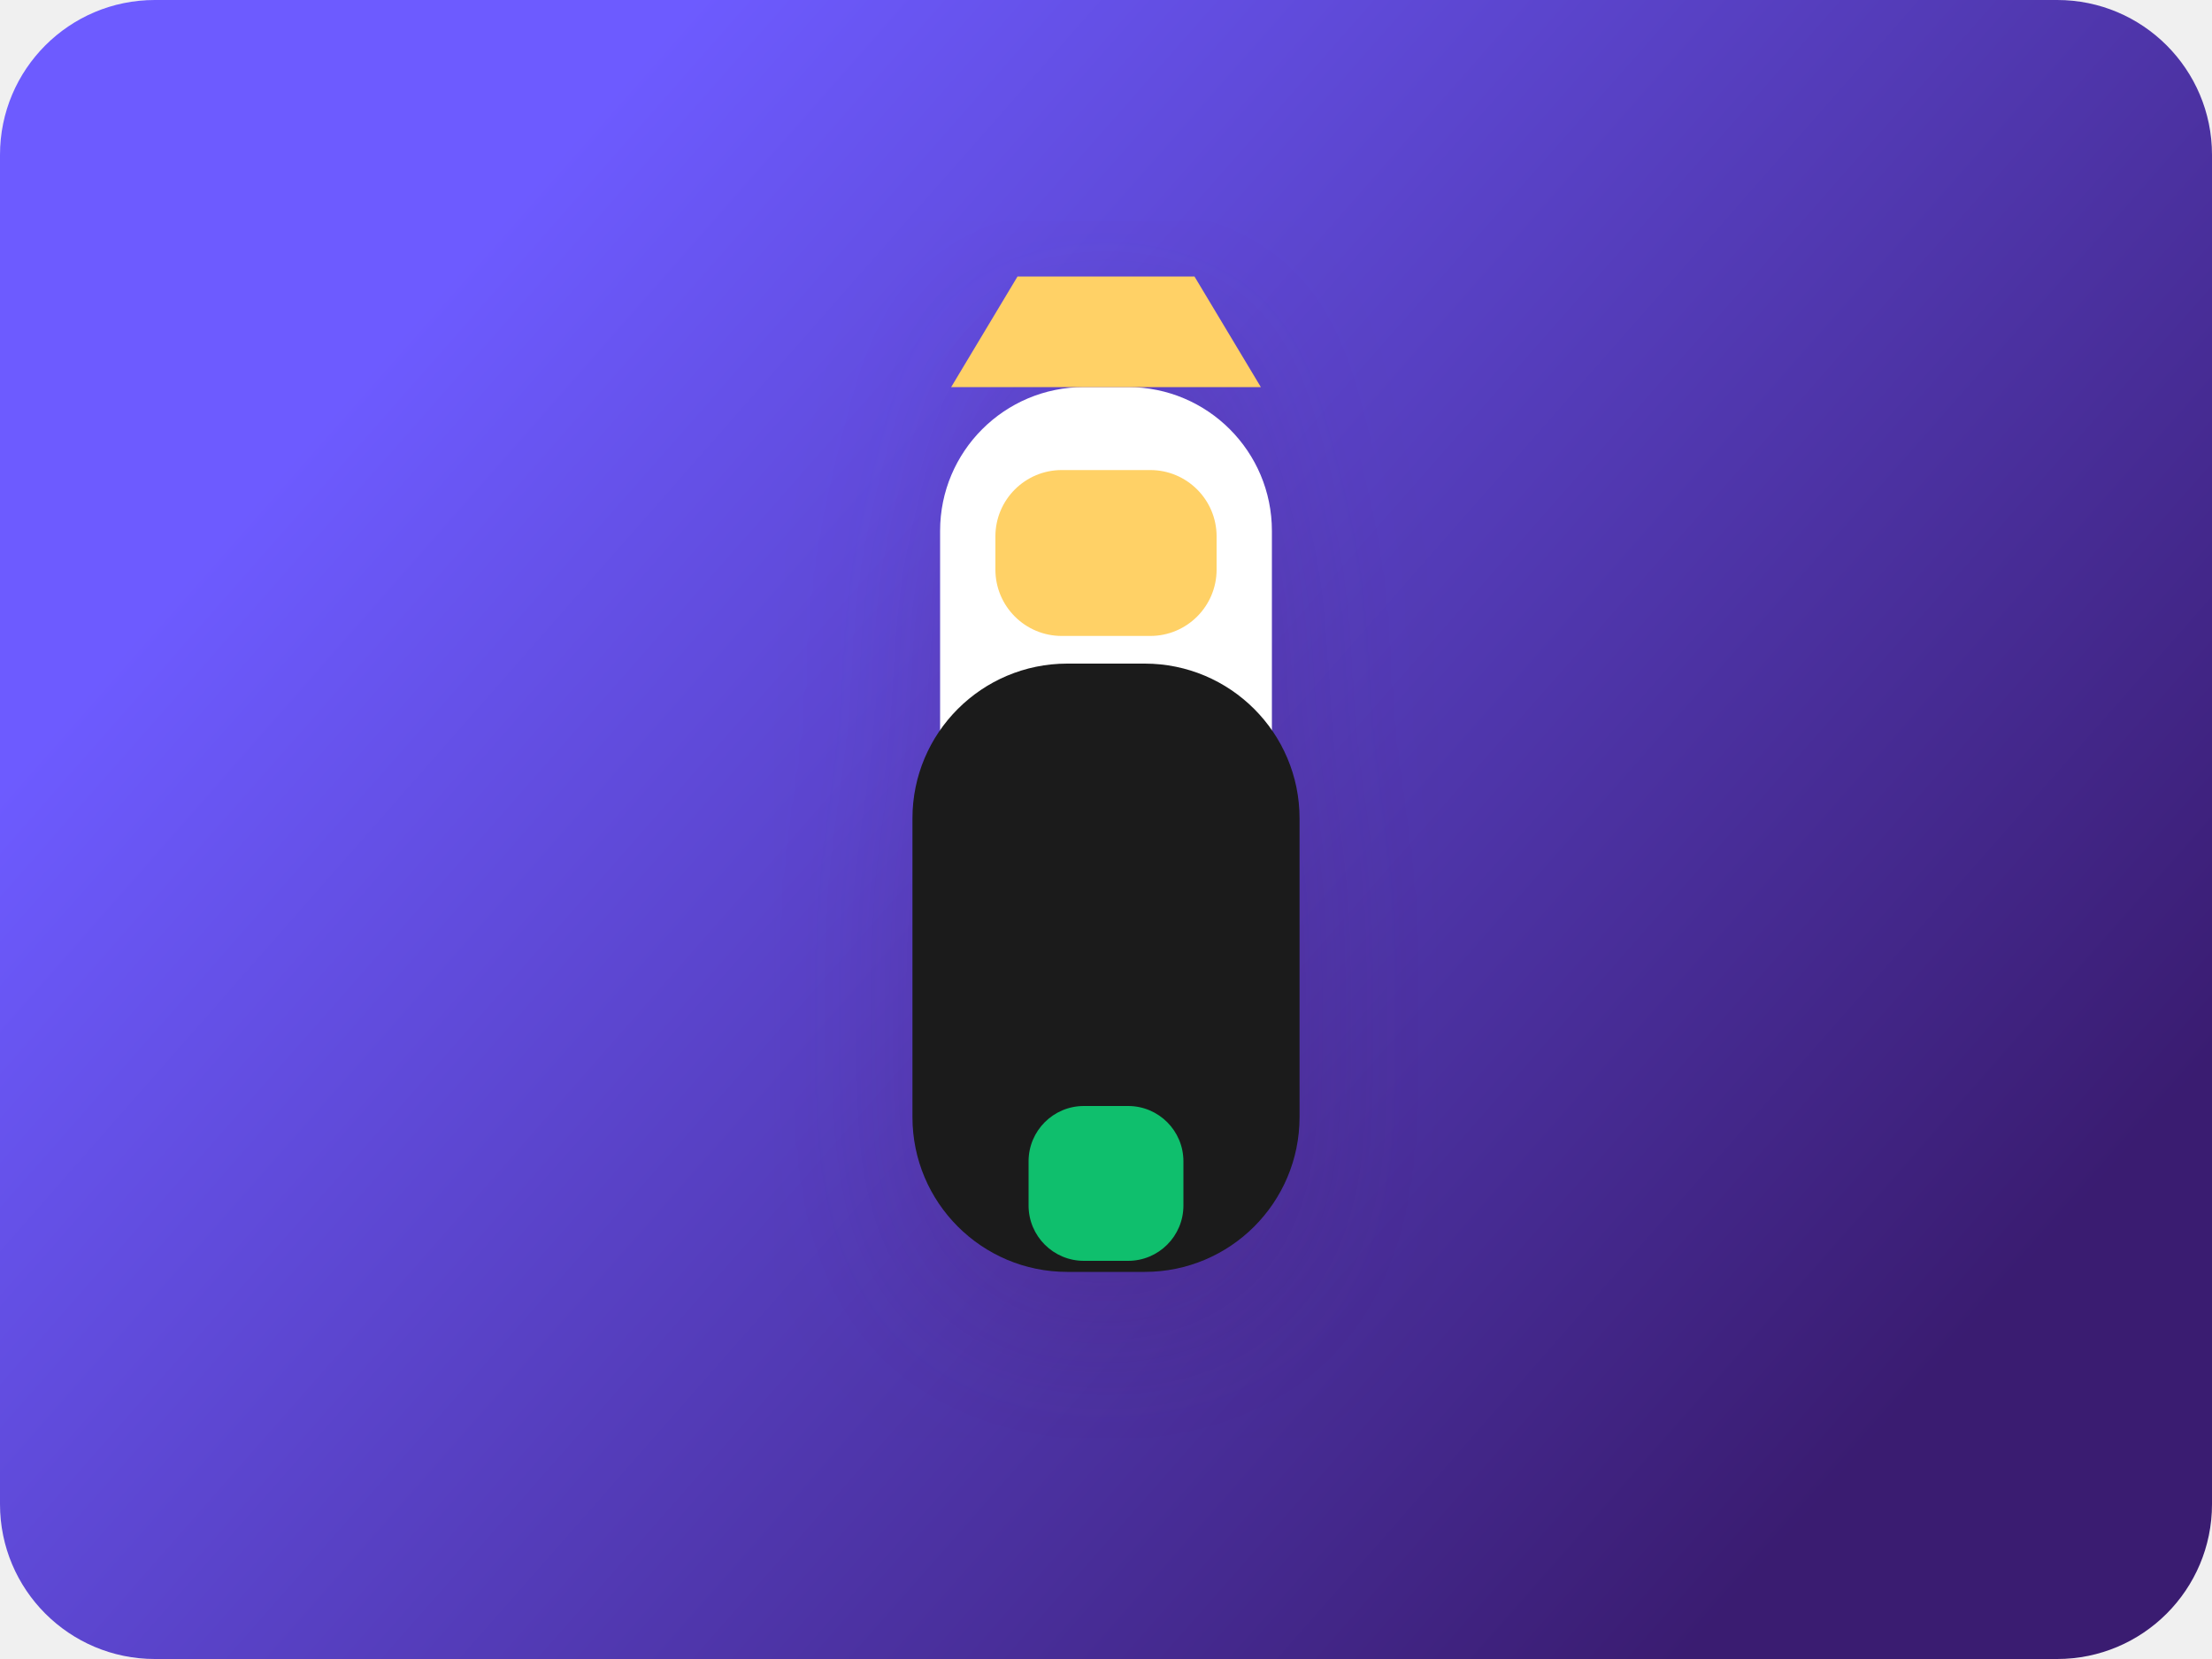
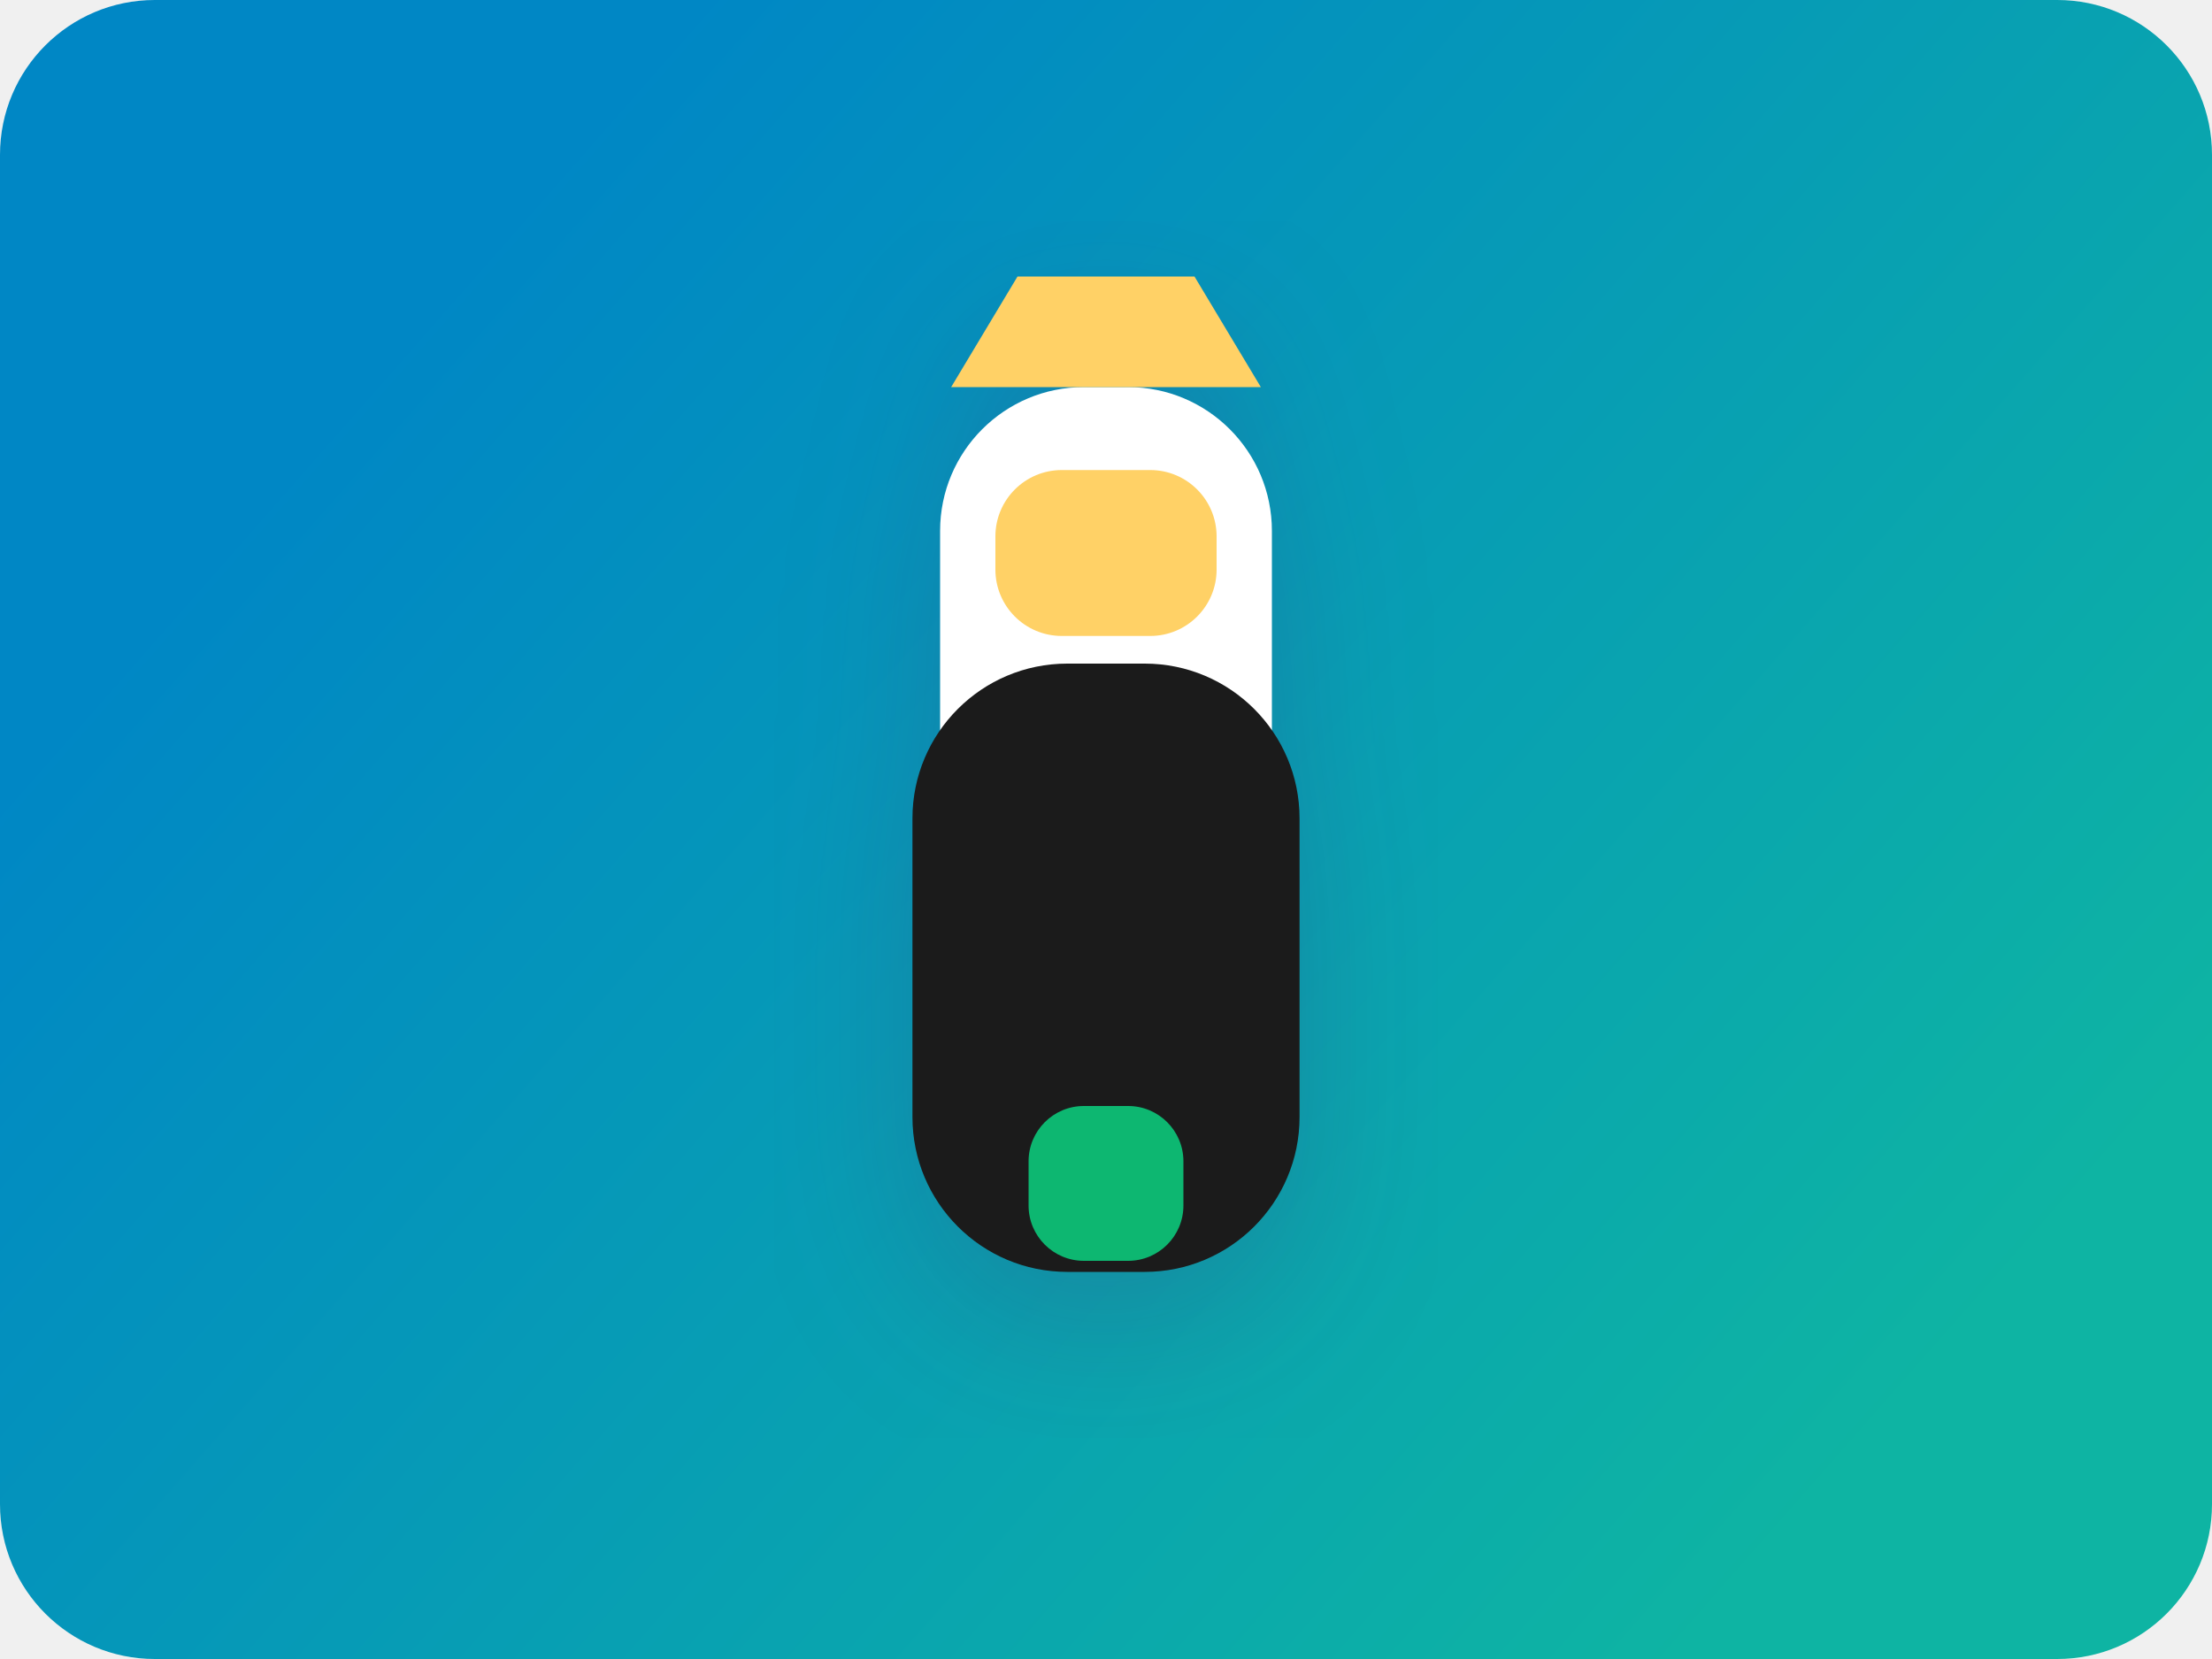
<svg xmlns="http://www.w3.org/2000/svg" width="400" height="300" viewBox="0 0 400 300" fill="none">
  <rect width="400" height="300" rx="28" fill="url(#paint0_linear)" />
  <g filter="url(#filter0_d)">
    <rect x="170" y="70" width="60" height="140" rx="26" fill="white" />
    <rect x="165" y="120" width="70" height="110" rx="28" fill="#1B1B1B" />
    <rect x="180" y="85" width="40" height="30" rx="12" fill="#FFD166" />
-     <rect x="186" y="200" width="28" height="28" rx="10" fill="#0FBF6D" />
+     <rect x="186" y="200" width="28" height="28" rx="10" fill="#0DB771" />
    <path d="M172 70H228L216 50H184L172 70Z" fill="#FFD166" />
  </g>
  <defs>
    <filter id="filter0_d" x="140" y="40" width="120" height="220" filterUnits="userSpaceOnUse" color-interpolation-filters="sRGB">
      <feFlood flood-opacity="0" result="BackgroundImageFix" />
      <feColorMatrix in="SourceAlpha" type="matrix" values="0 0 0 0 0 0 0 0 0 0 0 0 0 0 0 0 0 0 127 0" result="hardAlpha" />
      <feOffset dy="10" />
      <feGaussianBlur stdDeviation="14" />
      <feColorMatrix type="matrix" values="0 0 0 0 0.31 0 0 0 0 0.11 0 0 0 0 0.37 0 0 0 0.18 0" />
      <feBlend mode="normal" in2="BackgroundImageFix" result="effect1_dropShadow" />
      <feBlend mode="normal" in="SourceGraphic" in2="effect1_dropShadow" result="shape" />
    </filter>
    <linearGradient id="paint0_linear" x1="90" y1="40" x2="340" y2="260" gradientUnits="userSpaceOnUse">
-       <stop stop-color="#6D5BFF" />
-       <stop offset="1" stop-color="#3A1C71" />
+       <stop stop-color="#0087C5" />
+       <stop offset="1" stop-color="#0EB4A3" />
    </linearGradient>
  </defs>
</svg>
